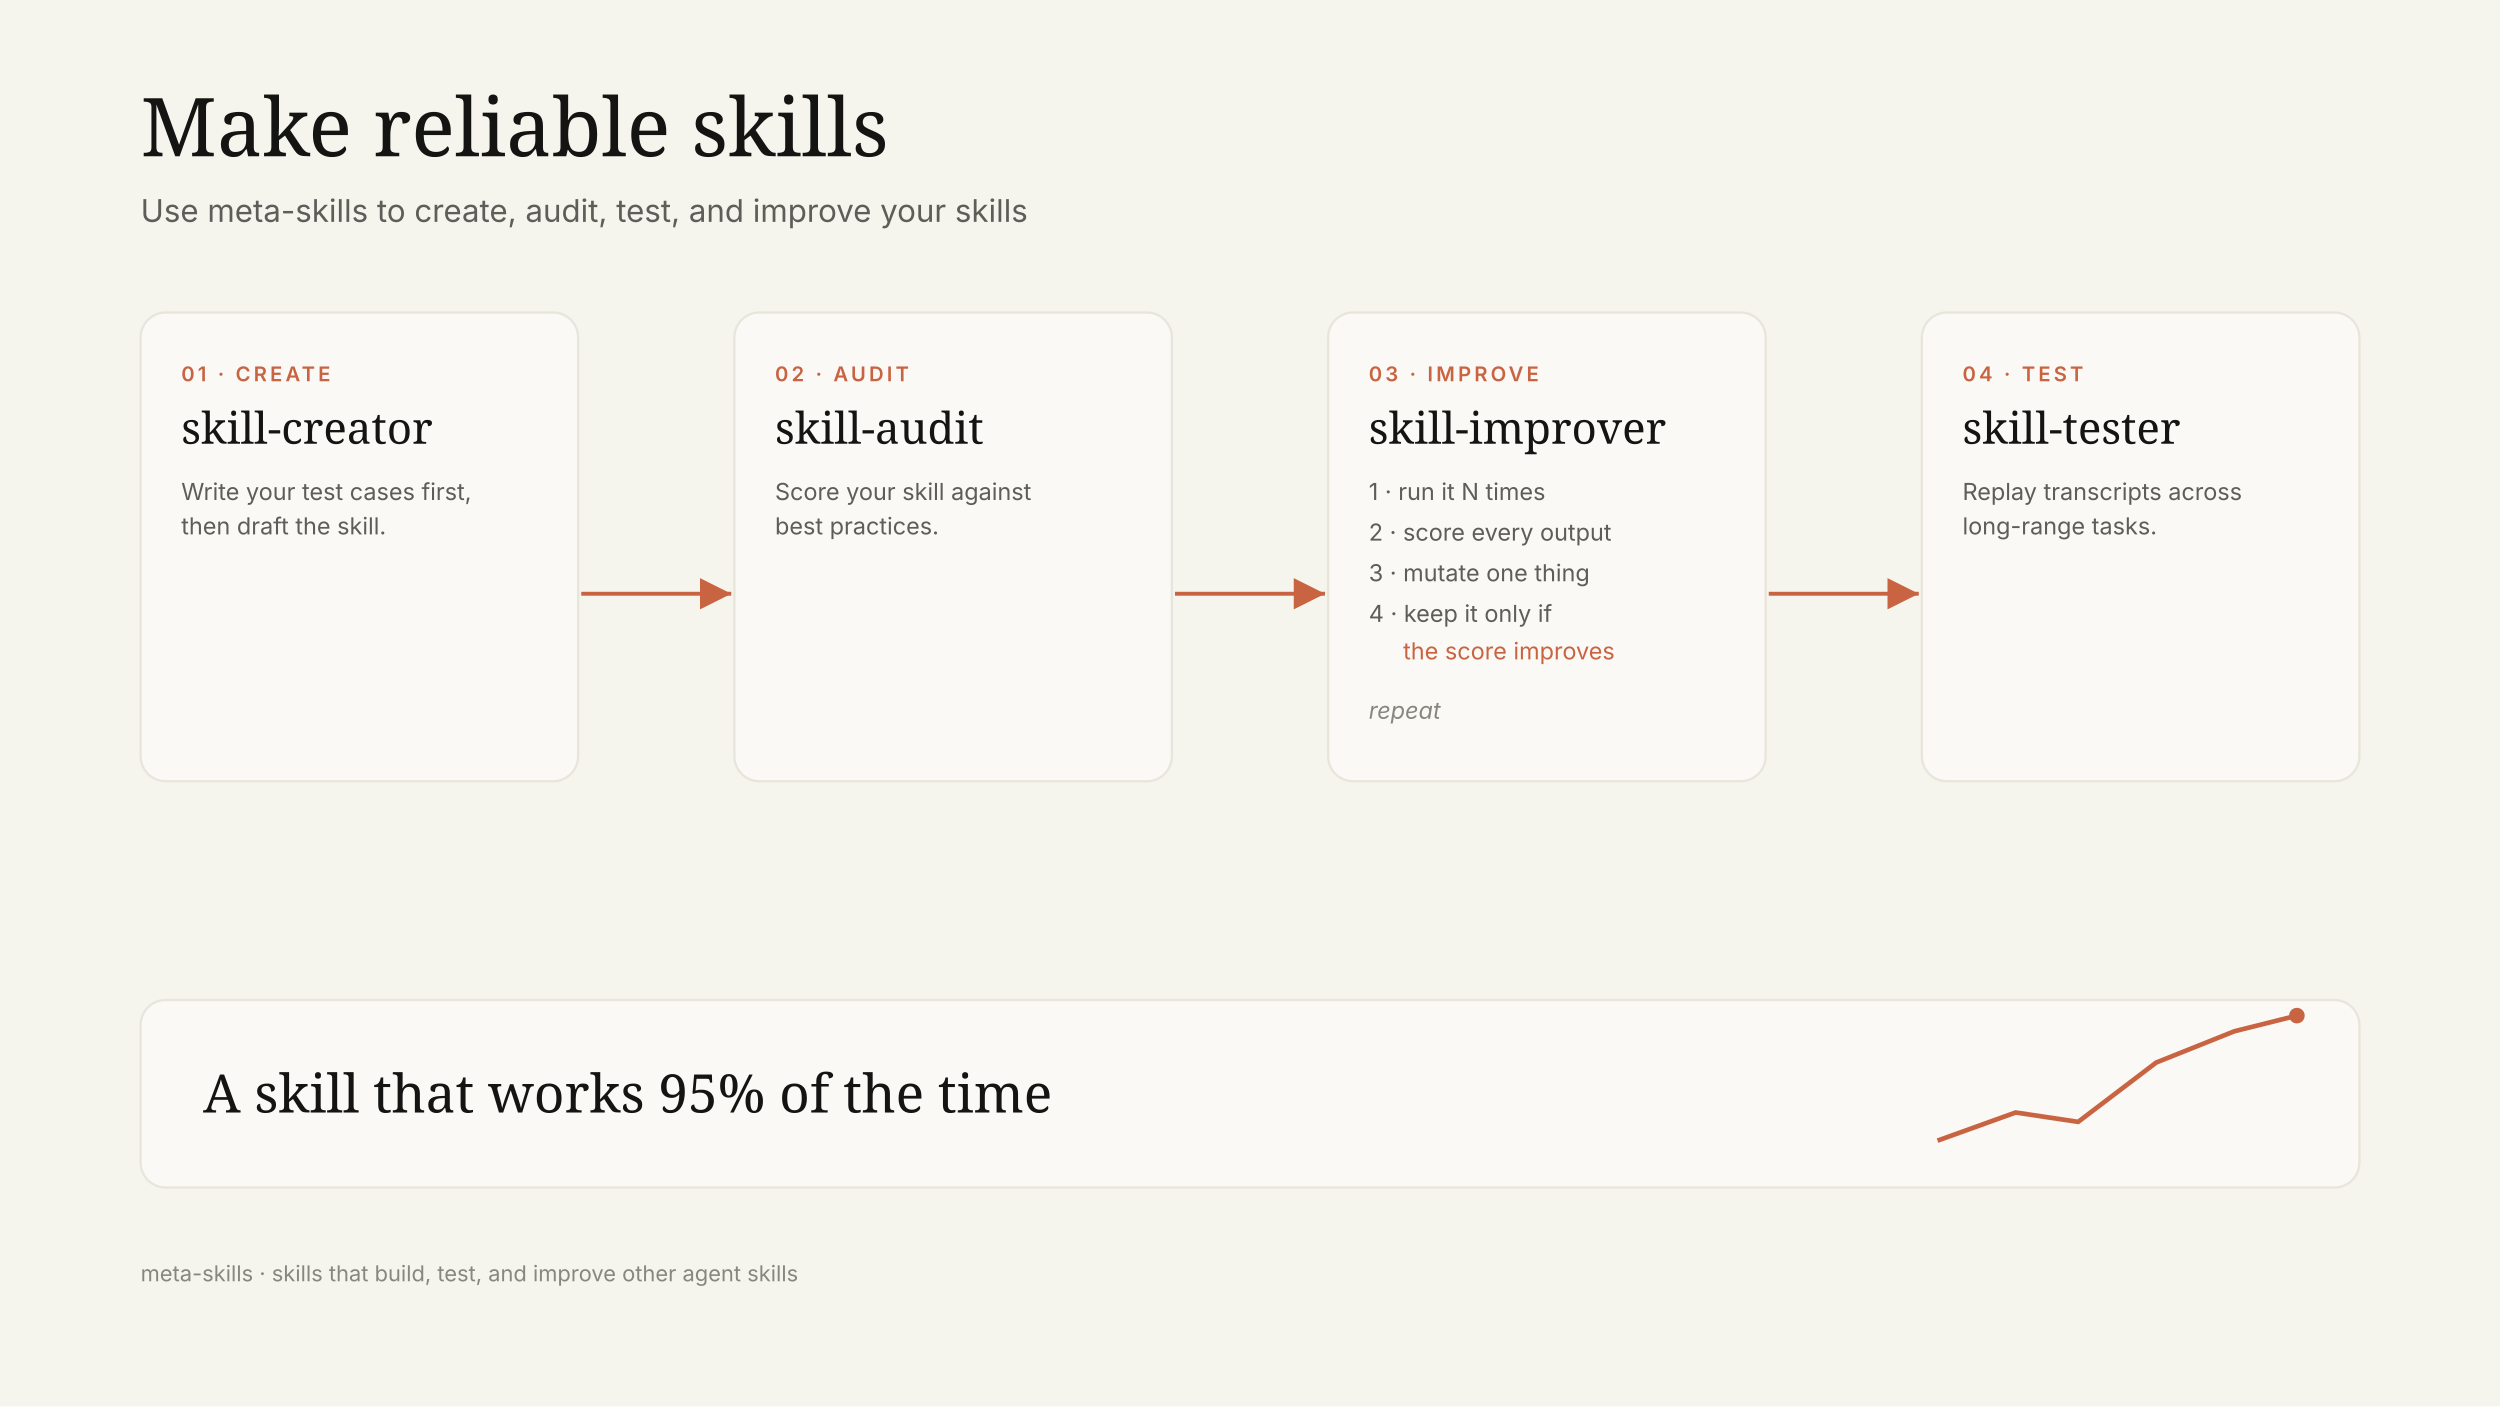
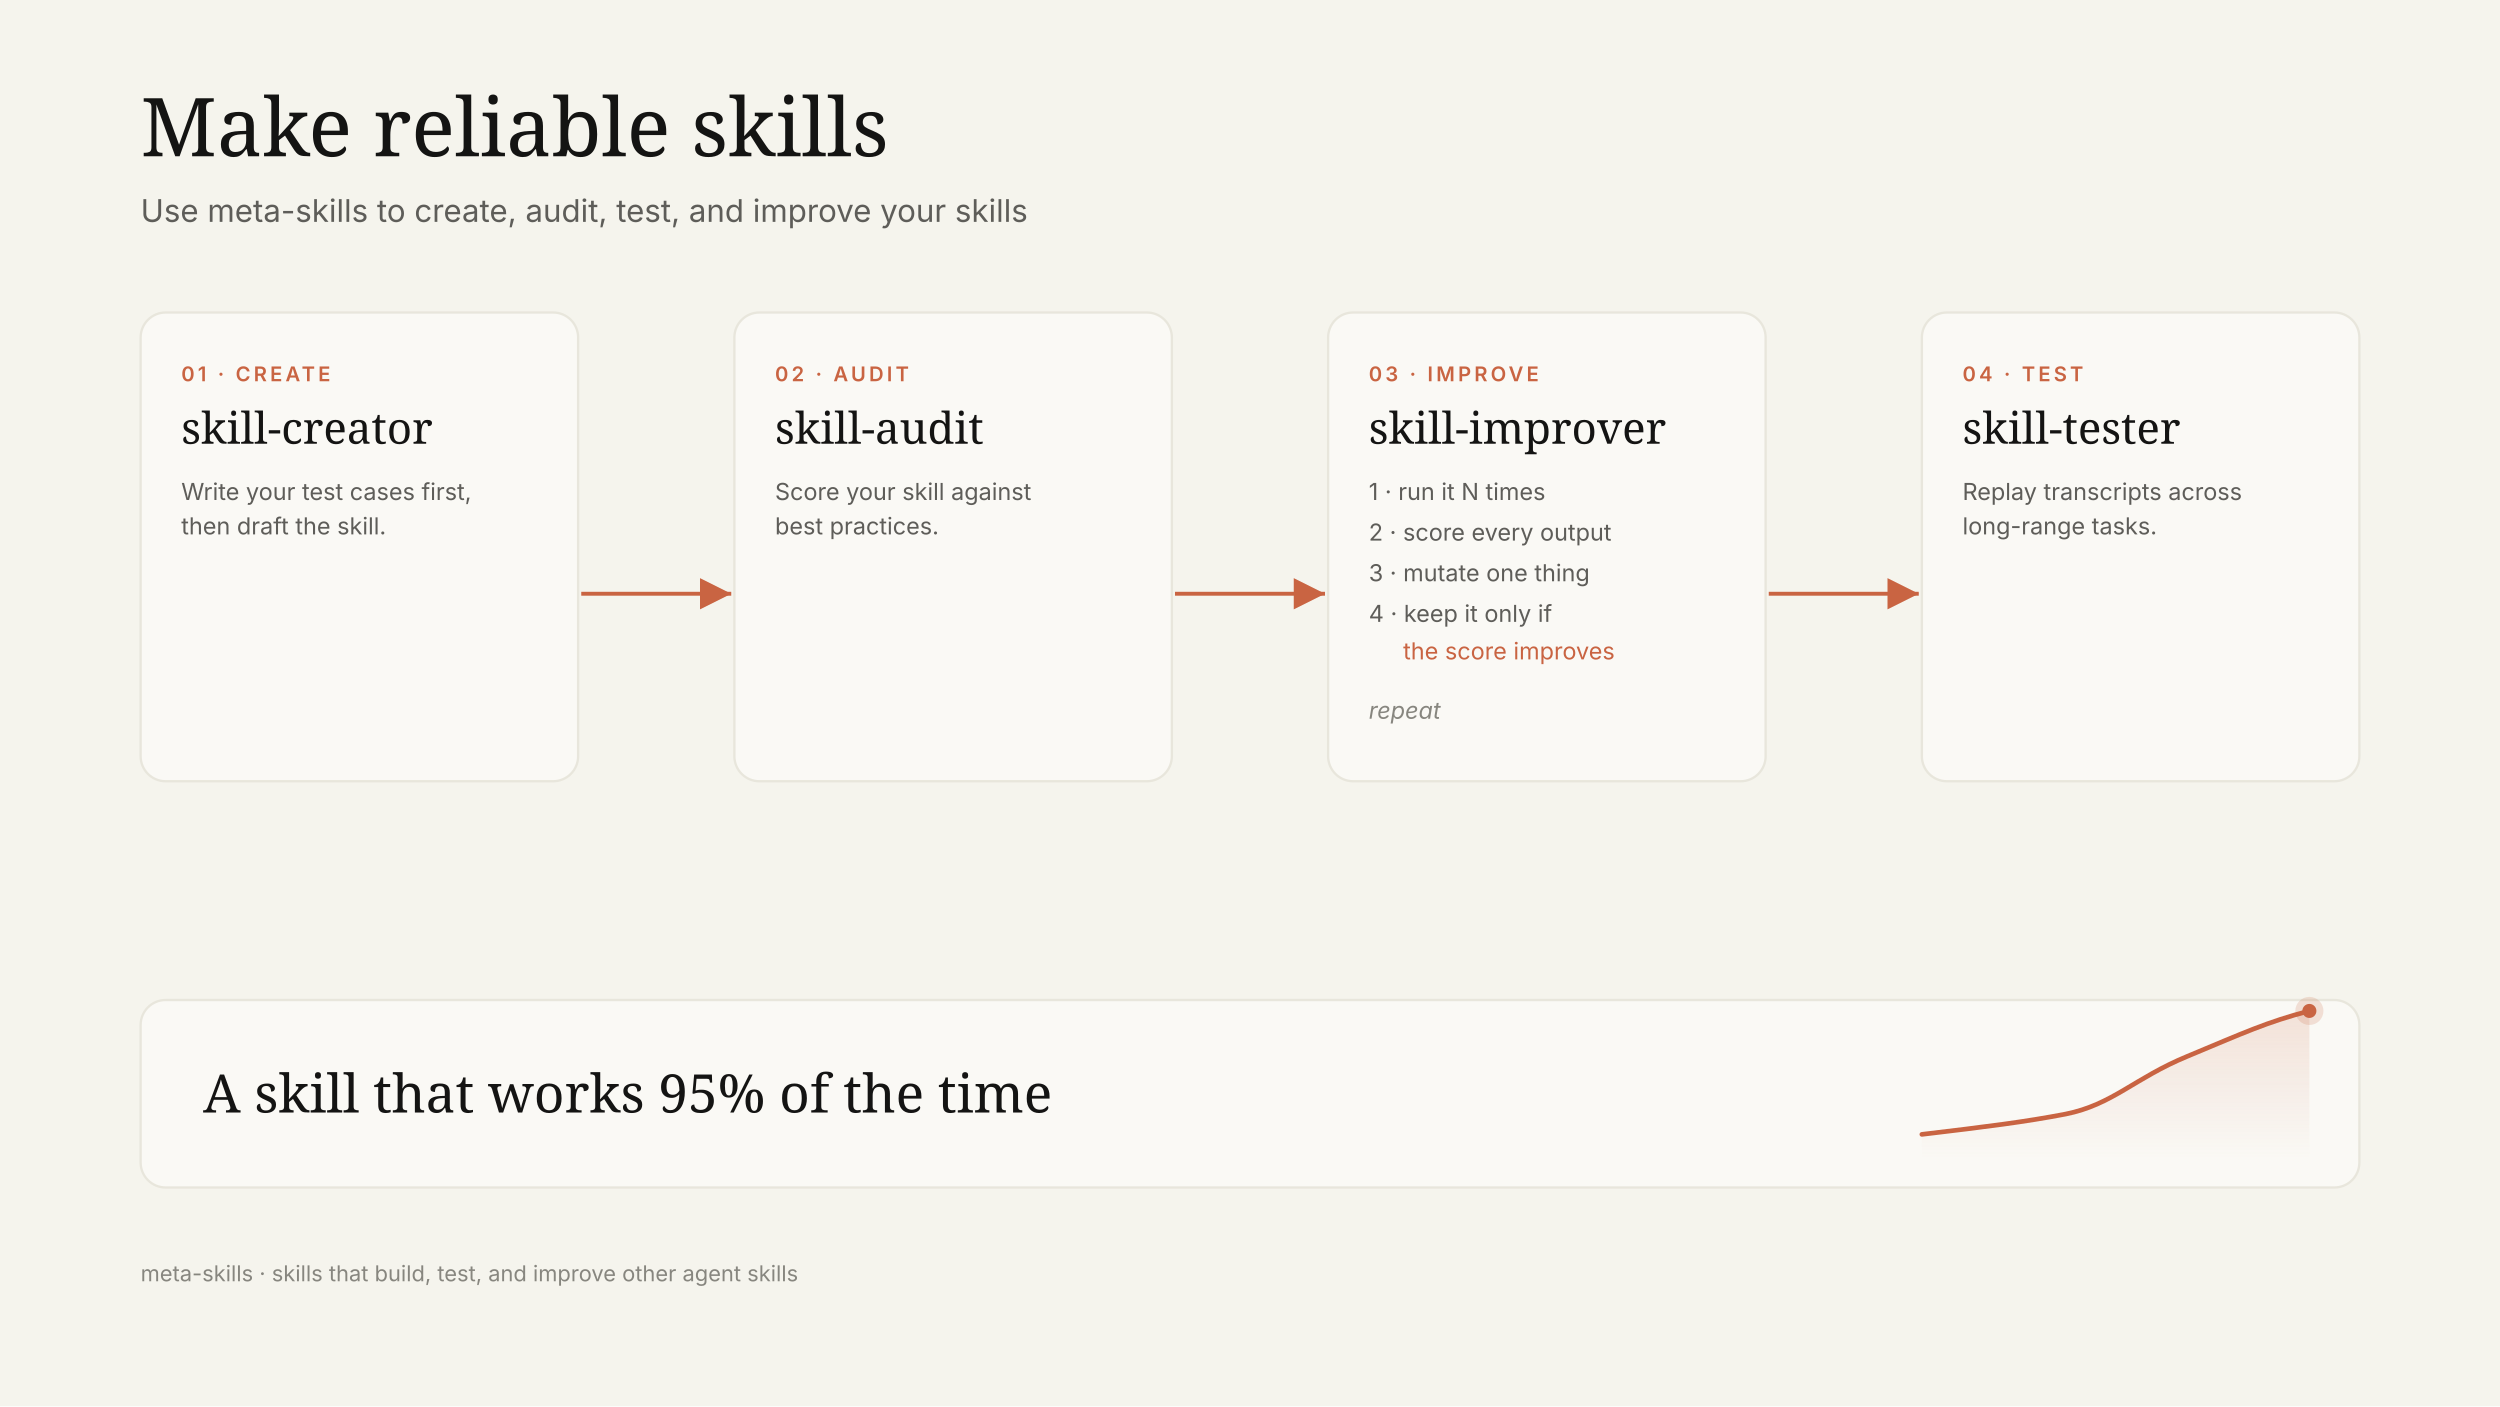
<svg xmlns="http://www.w3.org/2000/svg" width="1600" height="900" viewBox="0 0 1600 900" font-family="'EB Garamond', Georgia, serif">
  <defs>
    <style>
      .label{font-family:'EB Garamond',Georgia,serif;}
      .ui{font-family:-apple-system,'Segoe UI',system-ui,sans-serif;}
    </style>
    <marker id="arw" markerWidth="12" markerHeight="12" refX="8" refY="4" orient="auto">
      <path d="M0,0 L8,4 L0,8 Z" fill="#c96442" />
    </marker>
+     <linearGradient id="sparkFill" x1="0" y1="0" x2="0" y2="1">
+       <stop offset="0" stop-color="#c96442" stop-opacity="0.16" />
+       <stop offset="1" stop-color="#c96442" stop-opacity="0" />
+     </linearGradient>
  </defs>
  <rect width="1600" height="900" fill="#f5f4ed" />
  <text x="90" y="100" class="label" font-size="52" fill="#141413" font-weight="500">Make reliable skills</text>
  <text x="90" y="142" class="ui" font-size="20" fill="#5e5d59">Use meta-skills to create, audit, test, and improve your skills</text>
  <g>
    <rect x="90" y="200" width="280" height="300" rx="16" fill="#faf9f5" stroke="#e8e6dc" stroke-width="1.5" />
    <text x="116" y="244" class="ui" font-size="13" fill="#c96442" letter-spacing="2" font-weight="600">01 · CREATE</text>
    <text x="116" y="284" class="label" font-size="28" fill="#141413" font-weight="500">skill-creator</text>
    <text x="116" y="320" class="ui" font-size="15" fill="#5e5d59">Write your test cases first,</text>
    <text x="116" y="342" class="ui" font-size="15" fill="#5e5d59">then draft the skill.</text>
  </g>
  <g>
    <rect x="470" y="200" width="280" height="300" rx="16" fill="#faf9f5" stroke="#e8e6dc" stroke-width="1.5" />
    <text x="496" y="244" class="ui" font-size="13" fill="#c96442" letter-spacing="2" font-weight="600">02 · AUDIT</text>
    <text x="496" y="284" class="label" font-size="28" fill="#141413" font-weight="500">skill-audit</text>
    <text x="496" y="320" class="ui" font-size="15" fill="#5e5d59">Score your skill against</text>
    <text x="496" y="342" class="ui" font-size="15" fill="#5e5d59">best practices.</text>
  </g>
  <g>
    <rect x="850" y="200" width="280" height="300" rx="16" fill="#faf9f5" stroke="#e8e6dc" stroke-width="1.5" />
    <text x="876" y="244" class="ui" font-size="13" fill="#c96442" letter-spacing="2" font-weight="600">03 · IMPROVE</text>
    <text x="876" y="284" class="label" font-size="28" fill="#141413" font-weight="500">skill-improver</text>
    <text x="876" y="320" class="ui" font-size="15" fill="#5e5d59">1 · run it N times</text>
    <text x="876" y="346" class="ui" font-size="15" fill="#5e5d59">2 · score every output</text>
    <text x="876" y="372" class="ui" font-size="15" fill="#5e5d59">3 · mutate one thing</text>
    <text x="876" y="398" class="ui" font-size="15" fill="#5e5d59">4 · keep it only if</text>
    <text x="898" y="422" class="ui" font-size="15" fill="#c96442">the score improves</text>
    <text x="876" y="460" class="ui" font-size="15" fill="#87867f" font-style="italic">repeat</text>
  </g>
  <g>
    <rect x="1230" y="200" width="280" height="300" rx="16" fill="#faf9f5" stroke="#e8e6dc" stroke-width="1.5" />
    <text x="1256" y="244" class="ui" font-size="13" fill="#c96442" letter-spacing="2" font-weight="600">04 · TEST</text>
    <text x="1256" y="284" class="label" font-size="28" fill="#141413" font-weight="500">skill-tester</text>
    <text x="1256" y="320" class="ui" font-size="15" fill="#5e5d59">Replay transcripts across</text>
    <text x="1256" y="342" class="ui" font-size="15" fill="#5e5d59">long-range tasks.</text>
  </g>
  <line x1="372" y1="380" x2="468" y2="380" stroke="#c96442" stroke-width="2.5" marker-end="url(#arw)" />
  <line x1="752" y1="380" x2="848" y2="380" stroke="#c96442" stroke-width="2.5" marker-end="url(#arw)" />
  <line x1="1132" y1="380" x2="1228" y2="380" stroke="#c96442" stroke-width="2.5" marker-end="url(#arw)" />
  <g>
    <rect x="90" y="640" width="1420" height="120" rx="16" fill="#faf9f5" stroke="#e8e6dc" stroke-width="1.5" />
    <text x="130" y="712" class="label" font-size="34" fill="#141413" font-weight="500">A skill that works 95% of the time</text>
-     <polyline points="1240,730 1290,712 1330,718 1380,680 1430,660 1470,650" fill="none" stroke="#c96442" stroke-width="3" />
-     <circle cx="1470" cy="650" r="5" fill="#c96442" />
+     <path d="M1230,726 C1272,721 1296,718 1322,713 C1352,707 1366,690 1400,676 C1436,661 1451,654 1478,647 L1478,742 L1230,742 Z" fill="url(#sparkFill)" />
+     <path d="M1230,726 C1272,721 1296,718 1322,713 C1352,707 1366,690 1400,676 C1436,661 1451,654 1478,647" fill="none" stroke="#c96442" stroke-width="3" stroke-linecap="round" stroke-linejoin="round" />
+     <circle cx="1478" cy="647" r="9" fill="#c96442" fill-opacity="0.18" />
+     <circle cx="1478" cy="647" r="4.5" fill="#c96442" />
  </g>
  <text x="90" y="820" class="ui" font-size="14" fill="#87867f">meta-skills · skills that build, test, and improve other agent skills</text>
</svg>
